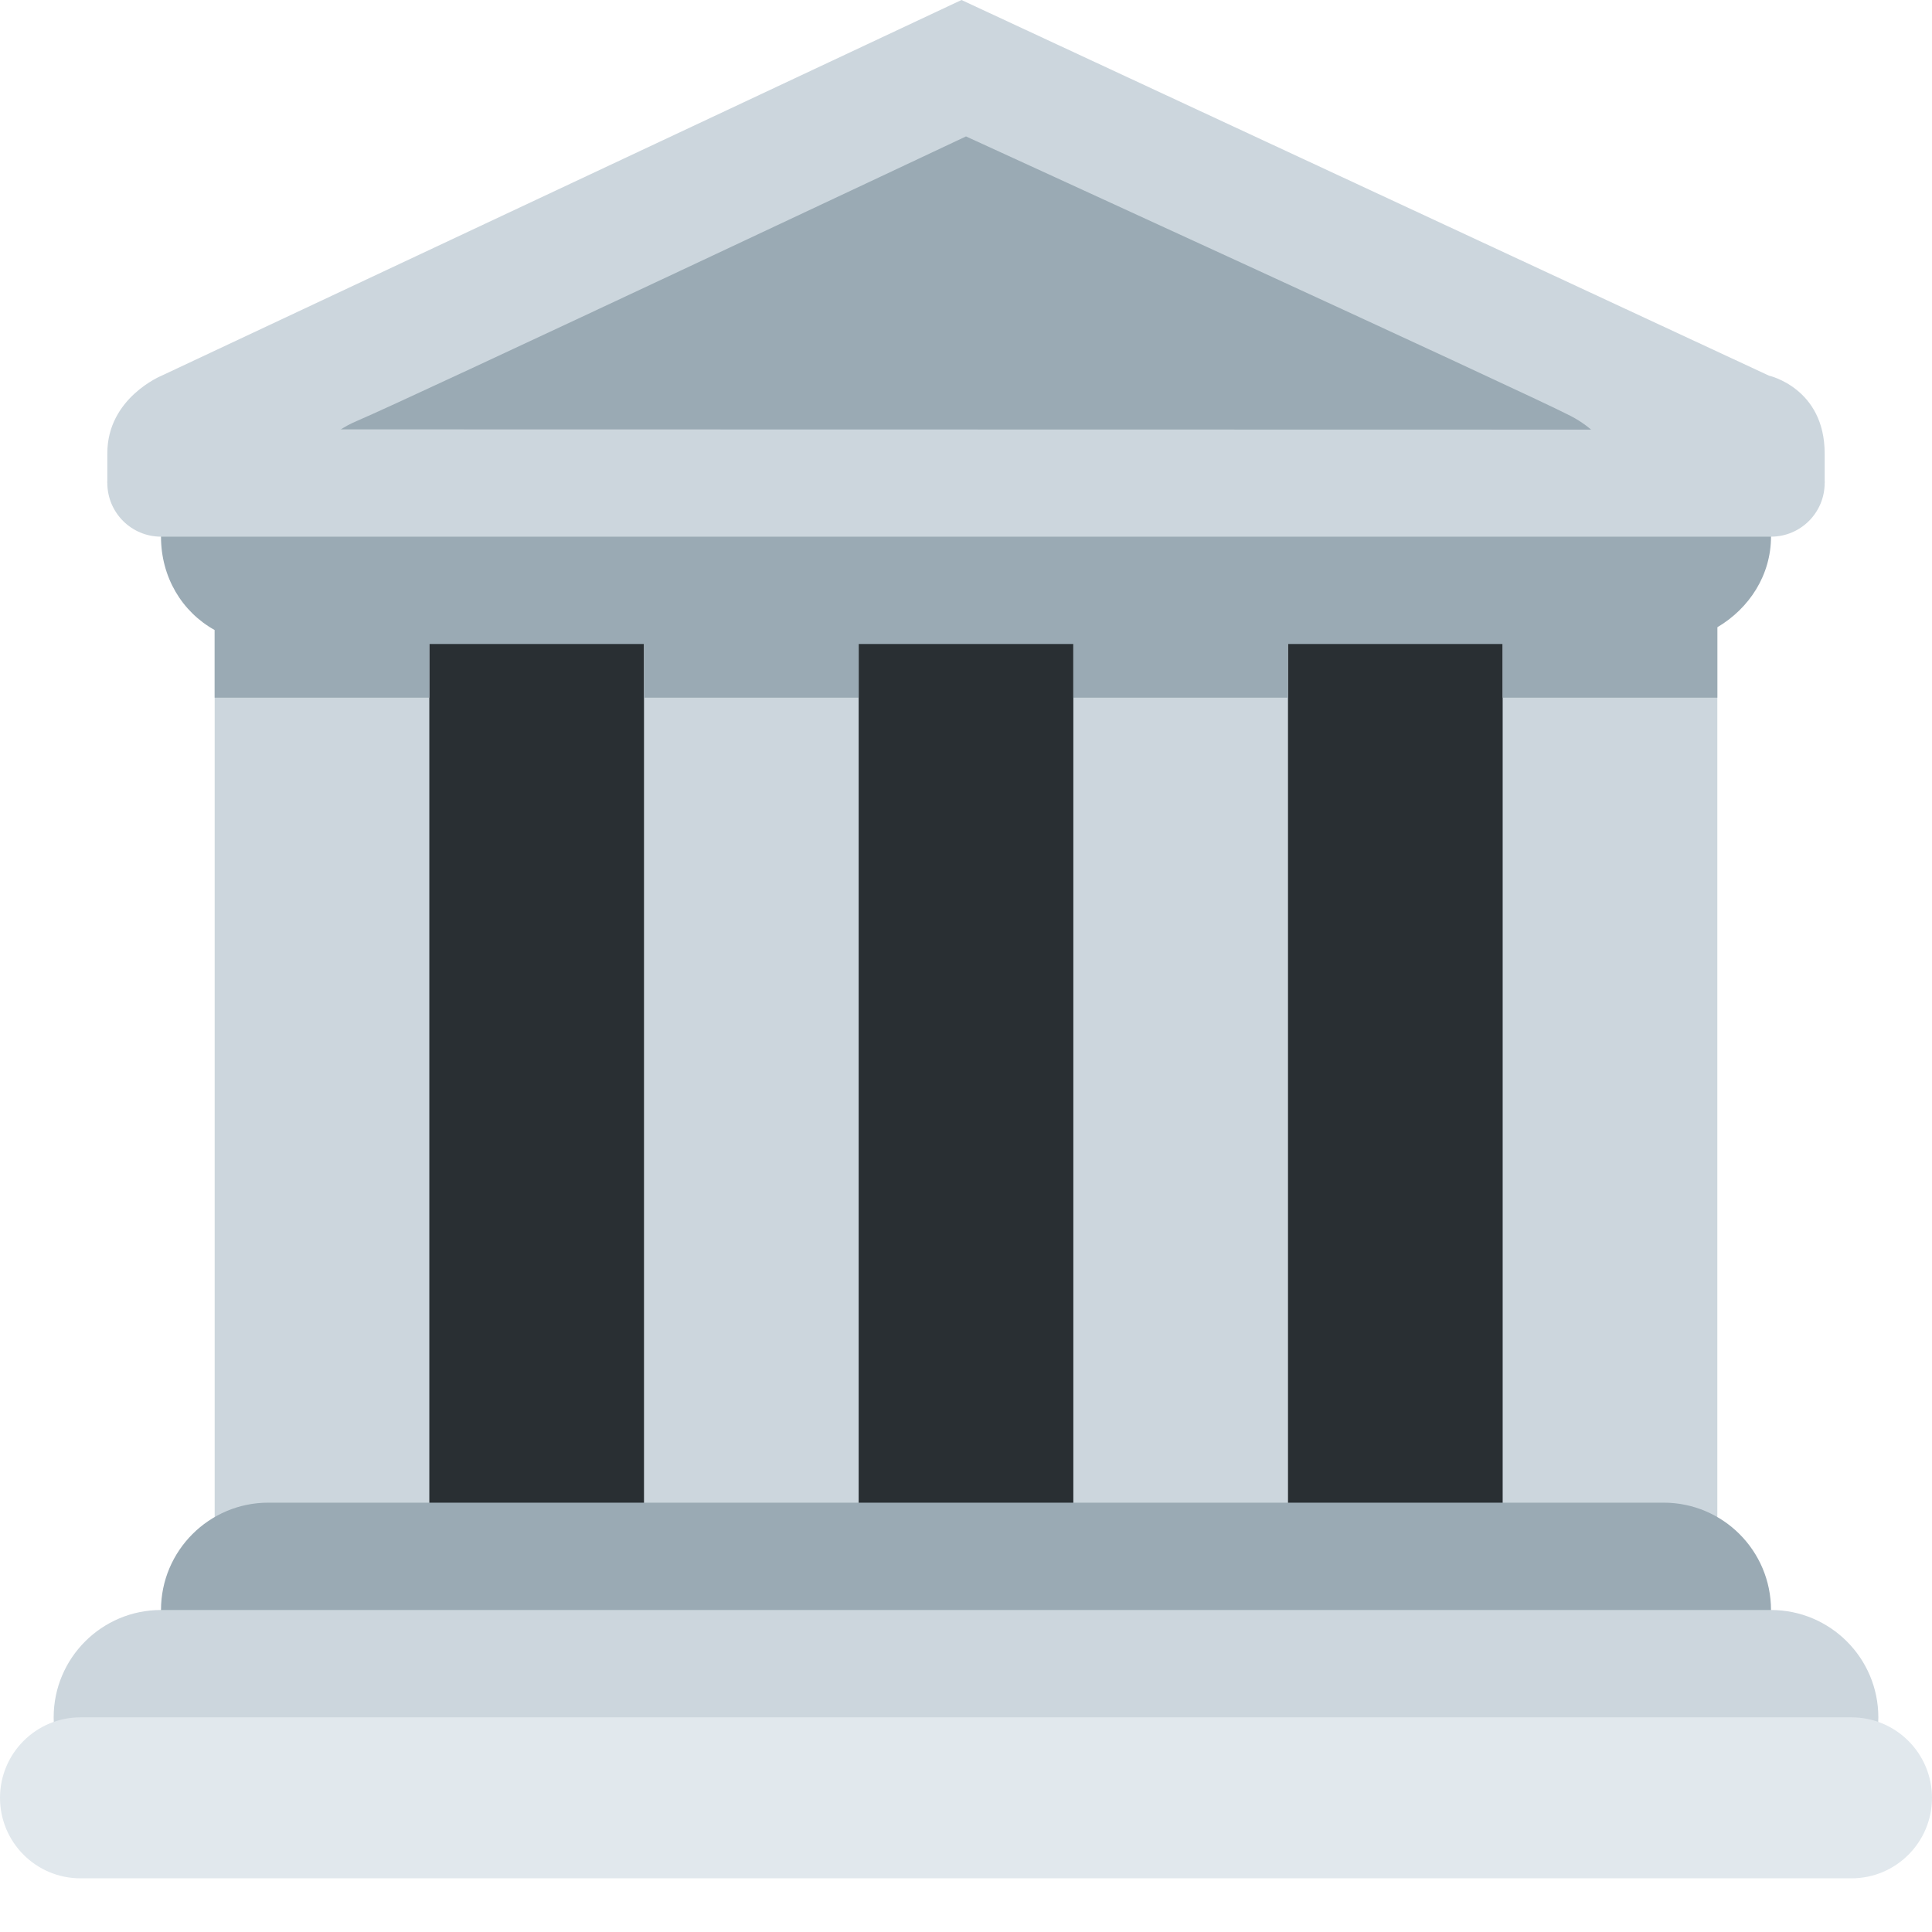
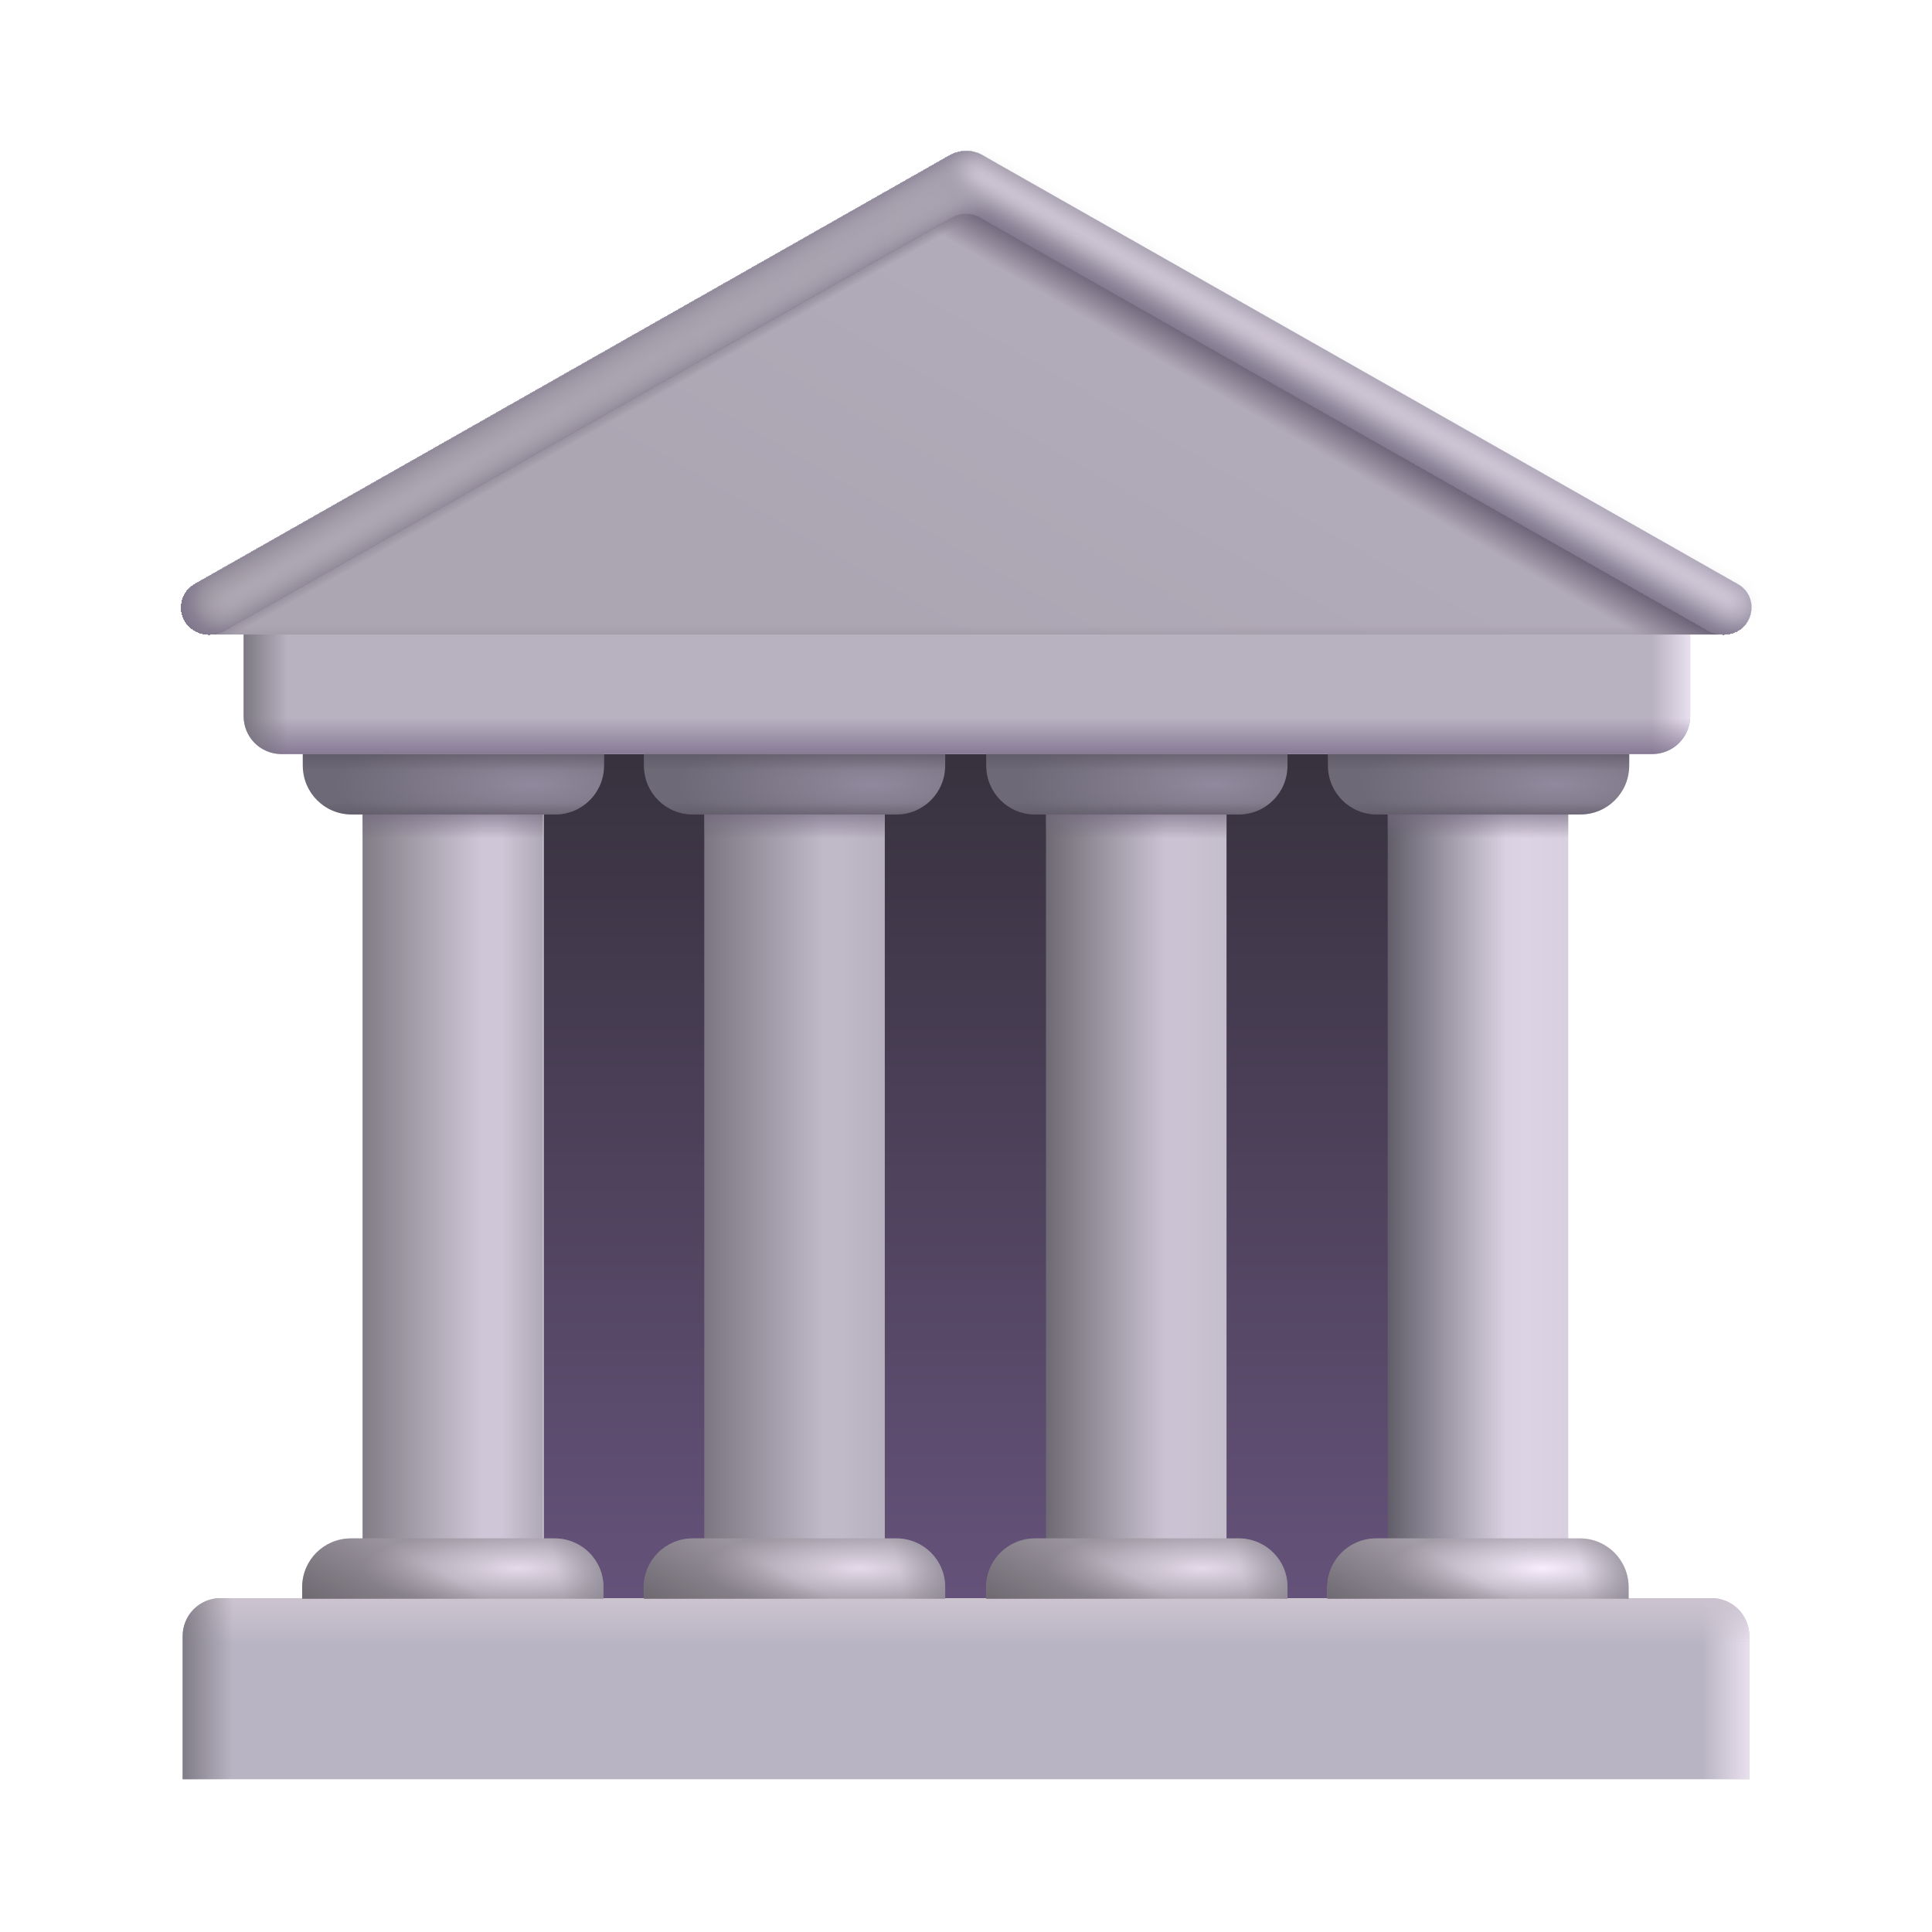
- <svg xmlns="http://www.w3.org/2000/svg" viewBox="0 0 36 36">
-   <path fill="#292F33" d="M7 11h22v18H7z" />
-   <path fill="#CCD6DD" d="M8 29c0 1.104-.597 2-1.333 2H5.333C4.597 31 4 30.104 4 29V11c0-1.104.597-2 1.333-2h1.333C7.403 9 8 9.896 8 11v18zm24 0c0 1.104-.597 2-1.333 2h-1.334C28.597 31 28 30.104 28 29V11c0-1.104.597-2 1.333-2h1.334C31.403 9 32 9.896 32 11v18zm-16 0c0 1.104-.597 2-1.333 2h-1.333C12.597 31 12 30.104 12 29V11c0-1.104.597-2 1.333-2h1.333C15.403 9 16 9.896 16 11v18zm8 0c0 1.104-.598 2-1.334 2h-1.332C20.598 31 20 30.104 20 29V11c0-1.104.598-2 1.334-2h1.332C23.402 9 24 9.896 24 11v18z" />
-   <path fill="#9AAAB4" d="M33 30c0 1.104-.896 2-2 2H5c-1.104 0-2-.896-2-2s.896-2 2-2h26c1.104 0 2 .896 2 2z" />
-   <path fill="#CCD6DD" d="M35 32c0 1.104-.896 2-2 2H3c-1.104 0-2-.896-2-2s.896-2 2-2h30c1.104 0 2 .896 2 2z" />
-   <path fill="#E1E8ED" d="M36 33.5c0 .828-.672 1.5-1.5 1.5h-33C.671 35 0 34.328 0 33.5S.671 32 1.5 32h33c.828 0 1.5.672 1.5 1.5z" />
-   <path fill="#9AAAB4" d="M33 10c0-1.104-.956-2-2.133-2H5c-1.179 0-2 .896-2 2 0 .751.386 1.398 1 1.74V13h4v-1h4v1h4v-1h4v1h4v-1h4v1h4v-1.312c.599-.354 1-.975 1-1.688z" />
-   <path fill="#CCD6DD" d="M2 8.444C2 7.413 3.012 7 3.012 7l14.904-7 15.047 7S34 7.231 34 8.45V9H2v-.556z" />
-   <path fill="#9AAAB4" d="M18 2.542S7.681 7.407 6.65 7.844C5.619 8.281 5.964 9 6.651 9h22.646c1.062 0 .812-.812-.031-1.25C28.422 7.312 18 2.542 18 2.542z" />
-   <path fill="#CCD6DD" d="M34 9c0 .552-.447 1-1 1H3c-.552 0-1-.448-1-1s.448-1 1-1l30 .006c.553 0 1 .442 1 .994z" />
+ <svg xmlns="http://www.w3.org/2000/svg" width="32" height="32" viewBox="0 0 32 32" fill="none">
+   <path d="M23.025 12.49H9.005V26.48H23.025V12.49Z" fill="url(#paint0_linear_18_5526)" />
+   <path d="M28.965 29.47H3.025V27.1C3.025 26.75 3.305 26.47 3.655 26.47H28.345C28.695 26.47 28.975 26.75 28.975 27.1V29.47H28.965Z" fill="#B9B4C3" />
+   <path d="M28.965 29.47H3.025V27.1C3.025 26.75 3.305 26.47 3.655 26.47H28.345C28.695 26.47 28.975 26.75 28.975 27.1V29.47H28.965Z" fill="url(#paint1_linear_18_5526)" />
+   <path d="M28.965 29.47H3.025V27.1C3.025 26.75 3.305 26.47 3.655 26.47H28.345C28.695 26.47 28.975 26.75 28.975 27.1V29.47H28.965Z" fill="url(#paint2_linear_18_5526)" />
+   <path d="M28.965 29.47H3.025V27.1C3.025 26.75 3.305 26.47 3.655 26.47H28.345C28.695 26.47 28.975 26.75 28.975 27.1V29.47H28.965Z" fill="url(#paint3_linear_18_5526)" />
+   <path d="M4.045 10.49H27.995V11.86C27.995 12.21 27.715 12.49 27.365 12.49H4.665C4.315 12.49 4.035 12.21 4.035 11.86V10.49H4.045Z" fill="#B8B1C0" />
+   <path d="M4.045 10.49H27.995V11.86C27.995 12.21 27.715 12.49 27.365 12.49H4.665C4.315 12.49 4.035 12.21 4.035 11.86V10.49H4.045Z" fill="url(#paint4_linear_18_5526)" />
+   <path d="M4.045 10.49H27.995V11.86C27.995 12.21 27.715 12.49 27.365 12.49H4.665C4.315 12.49 4.035 12.21 4.035 11.86V10.49H4.045Z" fill="url(#paint5_linear_18_5526)" />
+   <path d="M4.045 10.49H27.995V11.86C27.995 12.21 27.715 12.49 27.365 12.49H4.665C4.315 12.49 4.035 12.21 4.035 11.86V10.49H4.045Z" fill="url(#paint6_linear_18_5526)" />
+   <path d="M8.995 13.46H6.005V25.56H8.995V13.46Z" fill="url(#paint7_linear_18_5526)" />
+   <path d="M8.995 13.46H6.005V25.56H8.995V13.46Z" fill="url(#paint8_linear_18_5526)" />
+   <path d="M14.655 13.46H11.665V25.56H14.655V13.46Z" fill="url(#paint9_linear_18_5526)" />
+   <path d="M14.655 13.46H11.665V25.56H14.655V13.46Z" fill="url(#paint10_linear_18_5526)" />
+   <path d="M20.315 13.46H17.325V25.56H20.315V13.46Z" fill="url(#paint11_linear_18_5526)" />
+   <path d="M20.315 13.46H17.325V25.56H20.315V13.46Z" fill="url(#paint12_linear_18_5526)" />
+   <path d="M25.975 13.46H22.985V25.56H25.975V13.46Z" fill="url(#paint13_linear_18_5526)" />
+   <path d="M25.975 13.46H22.985V25.56H25.975V13.46Z" fill="url(#paint14_linear_18_5526)" />
+   <path d="M15.326 3.01L3.366 9.75C3.006 9.95 3.146 10.51 3.566 10.51H28.446C28.866 10.51 29.006 9.96 28.646 9.75L16.686 3.01C16.266 2.77 15.746 2.77 15.326 3.01Z" fill="url(#paint15_linear_18_5526)" />
+   <path d="M15.326 3.01L3.366 9.75C3.006 9.95 3.146 10.51 3.566 10.51H28.446C28.866 10.51 29.006 9.96 28.646 9.75L16.686 3.01C16.266 2.77 15.746 2.77 15.326 3.01Z" fill="url(#paint16_linear_18_5526)" />
+   <path d="M15.326 3.01L3.366 9.75C3.006 9.95 3.146 10.51 3.566 10.51H28.446C28.866 10.51 29.006 9.96 28.646 9.75L16.686 3.01C16.266 2.77 15.746 2.77 15.326 3.01Z" fill="url(#paint17_linear_18_5526)" />
+   <path d="M15.326 3.01L3.366 9.75C3.006 9.95 3.146 10.51 3.566 10.51H28.446C28.866 10.51 29.006 9.96 28.646 9.75L16.686 3.01C16.266 2.77 15.746 2.77 15.326 3.01Z" fill="url(#paint18_linear_18_5526)" />
+   <path d="M10.005 12.49H5.015V12.68C5.015 13.13 5.375 13.49 5.825 13.49H9.195C9.645 13.49 10.005 13.13 10.005 12.68V12.49Z" fill="url(#paint19_radial_18_5526)" />
+   <path d="M10.005 12.49H5.015V12.68C5.015 13.13 5.375 13.49 5.825 13.49H9.195C9.645 13.49 10.005 13.13 10.005 12.68V12.49Z" fill="url(#paint20_linear_18_5526)" />
+   <path d="M10.005 12.49H5.015V12.68C5.015 13.13 5.375 13.49 5.825 13.49H9.195C9.645 13.49 10.005 13.13 10.005 12.68V12.49Z" fill="url(#paint21_linear_18_5526)" />
+   <path d="M15.655 12.49H10.665V12.68C10.665 13.13 11.025 13.49 11.475 13.49H14.845C15.295 13.49 15.655 13.13 15.655 12.68V12.49Z" fill="url(#paint22_radial_18_5526)" />
+   <path d="M15.655 12.49H10.665V12.68C10.665 13.13 11.025 13.49 11.475 13.49H14.845C15.295 13.49 15.655 13.13 15.655 12.68V12.49Z" fill="url(#paint23_linear_18_5526)" />
+   <path d="M15.655 12.49H10.665V12.68C10.665 13.13 11.025 13.49 11.475 13.49H14.845C15.295 13.49 15.655 13.13 15.655 12.68V12.49Z" fill="url(#paint24_linear_18_5526)" />
+   <path d="M21.325 12.49H16.335V12.68C16.335 13.13 16.695 13.49 17.145 13.49H20.515C20.965 13.49 21.325 13.13 21.325 12.68V12.49Z" fill="url(#paint25_radial_18_5526)" />
+   <path d="M21.325 12.49H16.335V12.68C16.335 13.13 16.695 13.49 17.145 13.49H20.515C20.965 13.49 21.325 13.13 21.325 12.68V12.49Z" fill="url(#paint26_linear_18_5526)" />
+   <path d="M21.325 12.49H16.335V12.68C16.335 13.13 16.695 13.49 17.145 13.49H20.515C20.965 13.49 21.325 13.13 21.325 12.68V12.49Z" fill="url(#paint27_linear_18_5526)" />
+   <path d="M26.985 12.49H21.995V12.68C21.995 13.13 22.355 13.49 22.805 13.49H26.175C26.625 13.49 26.985 13.13 26.985 12.68V12.49Z" fill="url(#paint28_radial_18_5526)" />
+   <path d="M26.985 12.49H21.995V12.68C21.995 13.13 22.355 13.49 22.805 13.49H26.175C26.625 13.49 26.985 13.13 26.985 12.68V12.49Z" fill="url(#paint29_linear_18_5526)" />
+   <path d="M26.985 12.49H21.995V12.68C21.995 13.13 22.355 13.49 22.805 13.49H26.175C26.625 13.49 26.985 13.13 26.985 12.68V12.49Z" fill="url(#paint30_linear_18_5526)" />
+   <path d="M21.985 26.48H26.975V26.29C26.975 25.84 26.615 25.48 26.165 25.48H22.795C22.345 25.48 21.985 25.84 21.985 26.29V26.48Z" fill="url(#paint31_radial_18_5526)" />
+   <path d="M21.985 26.48H26.975V26.29C26.975 25.84 26.615 25.48 26.165 25.48H22.795C22.345 25.48 21.985 25.84 21.985 26.29V26.48Z" fill="url(#paint32_linear_18_5526)" />
+   <path d="M21.985 26.48H26.975V26.29C26.975 25.84 26.615 25.48 26.165 25.48H22.795C22.345 25.48 21.985 25.84 21.985 26.29V26.48Z" fill="url(#paint33_linear_18_5526)" />
+   <path d="M16.335 26.48H21.325V26.29C21.325 25.84 20.965 25.48 20.515 25.48H17.145C16.695 25.48 16.335 25.84 16.335 26.29V26.48Z" fill="url(#paint34_radial_18_5526)" />
+   <path d="M16.335 26.48H21.325V26.29C21.325 25.84 20.965 25.48 20.515 25.48H17.145C16.695 25.48 16.335 25.84 16.335 26.29V26.48Z" fill="url(#paint35_linear_18_5526)" />
+   <path d="M16.335 26.48H21.325V26.29C21.325 25.84 20.965 25.48 20.515 25.48H17.145C16.695 25.48 16.335 25.84 16.335 26.29V26.48Z" fill="url(#paint36_linear_18_5526)" />
+   <path d="M10.665 26.48H15.655V26.29C15.655 25.84 15.295 25.48 14.845 25.48H11.475C11.025 25.48 10.665 25.84 10.665 26.29V26.48Z" fill="url(#paint37_radial_18_5526)" />
+   <path d="M10.665 26.48H15.655V26.29C15.655 25.84 15.295 25.48 14.845 25.48H11.475C11.025 25.48 10.665 25.84 10.665 26.29V26.48Z" fill="url(#paint38_linear_18_5526)" />
+   <path d="M10.665 26.48H15.655V26.29C15.655 25.84 15.295 25.48 14.845 25.48H11.475C11.025 25.48 10.665 25.84 10.665 26.29V26.48Z" fill="url(#paint39_linear_18_5526)" />
+   <path d="M5.005 26.48H9.995V26.29C9.995 25.84 9.635 25.48 9.185 25.48H5.815C5.365 25.48 5.005 25.84 5.005 26.29V26.48Z" fill="url(#paint40_radial_18_5526)" />
+   <path d="M5.005 26.48H9.995V26.29C9.995 25.84 9.635 25.48 9.185 25.48H5.815C5.365 25.48 5.005 25.84 5.005 26.29V26.48Z" fill="url(#paint41_linear_18_5526)" />
+   <path d="M5.005 26.48H9.995V26.29C9.995 25.84 9.635 25.48 9.185 25.48H5.815C5.365 25.48 5.005 25.84 5.005 26.29V26.48Z" fill="url(#paint42_linear_18_5526)" />
+   <g filter="url(#filter0_i_18_5526)">
+     <path d="M28.775 9.67L16.255 2.56C16.175 2.52 16.095 2.5 16.005 2.5C15.925 2.5 15.835 2.52 15.755 2.56L3.235 9.67C3.015 9.8 2.935 10.07 3.065 10.29C3.155 10.43 3.305 10.51 3.465 10.51C3.545 10.51 3.625 10.49 3.705 10.45L15.775 3.6C15.915 3.52 16.095 3.52 16.235 3.6L28.305 10.45C28.375 10.49 28.465 10.51 28.545 10.51C28.705 10.51 28.865 10.43 28.945 10.29C29.075 10.07 29.005 9.79 28.775 9.67Z" fill="url(#paint43_linear_18_5526)" />
+   </g>
+   <g filter="url(#filter1_f_18_5526)">
+     <path d="M16.103 2.83L28.729 9.984" stroke="#DAD0DF" stroke-width="0.3" stroke-linecap="round" />
+   </g>
+   <g filter="url(#filter2_f_18_5526)">
+     <path d="M3.682 10L15.557 3.25" stroke="url(#paint44_linear_18_5526)" stroke-width="0.3" stroke-linecap="round" />
+   </g>
+   <defs>
+     <filter id="filter0_i_18_5526" x="3.002" y="2.4" width="26.207" height="8.11" filterUnits="userSpaceOnUse" color-interpolation-filters="sRGB">
+       <feFlood flood-opacity="0" result="BackgroundImageFix" />
+       <feBlend mode="normal" in="SourceGraphic" in2="BackgroundImageFix" result="shape" />
+       <feColorMatrix in="SourceAlpha" type="matrix" values="0 0 0 0 0 0 0 0 0 0 0 0 0 0 0 0 0 0 127 0" result="hardAlpha" />
+       <feOffset dx="0.2" dy="-0.1" />
+       <feGaussianBlur stdDeviation="0.15" />
+       <feComposite in2="hardAlpha" operator="arithmetic" k2="-1" k3="1" />
+       <feColorMatrix type="matrix" values="0 0 0 0 0.498 0 0 0 0 0.463 0 0 0 0 0.549 0 0 0 1 0" />
+       <feBlend mode="normal" in2="shape" result="effect1_innerShadow_18_5526" />
+     </filter>
+     <filter id="filter1_f_18_5526" x="15.653" y="2.38" width="13.526" height="8.055" filterUnits="userSpaceOnUse" color-interpolation-filters="sRGB">
+       <feFlood flood-opacity="0" result="BackgroundImageFix" />
+       <feBlend mode="normal" in="SourceGraphic" in2="BackgroundImageFix" result="shape" />
+       <feGaussianBlur stdDeviation="0.15" result="effect1_foregroundBlur_18_5526" />
+     </filter>
+     <filter id="filter2_f_18_5526" x="3.232" y="2.8" width="12.775" height="7.65" filterUnits="userSpaceOnUse" color-interpolation-filters="sRGB">
+       <feFlood flood-opacity="0" result="BackgroundImageFix" />
+       <feBlend mode="normal" in="SourceGraphic" in2="BackgroundImageFix" result="shape" />
+       <feGaussianBlur stdDeviation="0.15" result="effect1_foregroundBlur_18_5526" />
+     </filter>
+     <linearGradient id="paint0_linear_18_5526" x1="16.503" y1="11.686" x2="16.503" y2="26.48" gradientUnits="userSpaceOnUse">
+       <stop stop-color="#35303B" />
+       <stop offset="1" stop-color="#65527A" />
+     </linearGradient>
+     <linearGradient id="paint1_linear_18_5526" x1="29.297" y1="28.404" x2="28.197" y2="28.404" gradientUnits="userSpaceOnUse">
+       <stop stop-color="#FCF2FF" />
+       <stop offset="1" stop-color="#FCF2FF" stop-opacity="0" />
+     </linearGradient>
+     <linearGradient id="paint2_linear_18_5526" x1="16" y1="26.47" x2="16" y2="27.241" gradientUnits="userSpaceOnUse">
+       <stop stop-color="#CCC4D0" />
+       <stop offset="1" stop-color="#CCC4D0" stop-opacity="0" />
+     </linearGradient>
+     <linearGradient id="paint3_linear_18_5526" x1="2.93" y1="29.47" x2="3.856" y2="29.47" gradientUnits="userSpaceOnUse">
+       <stop stop-color="#7A7680" />
+       <stop offset="1" stop-color="#7A7680" stop-opacity="0" />
+     </linearGradient>
+     <linearGradient id="paint4_linear_18_5526" x1="27.995" y1="12.49" x2="27.358" y2="12.49" gradientUnits="userSpaceOnUse">
+       <stop stop-color="#E8DFEF" />
+       <stop offset="1" stop-color="#E8DFEF" stop-opacity="0" />
+     </linearGradient>
+     <linearGradient id="paint5_linear_18_5526" x1="16.015" y1="12.733" x2="16.015" y2="11.898" gradientUnits="userSpaceOnUse">
+       <stop stop-color="#726483" />
+       <stop offset="1" stop-color="#726483" stop-opacity="0" />
+     </linearGradient>
+     <linearGradient id="paint6_linear_18_5526" x1="3.886" y1="12.49" x2="4.761" y2="12.49" gradientUnits="userSpaceOnUse">
+       <stop stop-color="#706D76" />
+       <stop offset="1" stop-color="#706D76" stop-opacity="0" />
+     </linearGradient>
+     <linearGradient id="paint7_linear_18_5526" x1="6.006" y1="19.511" x2="9.432" y2="19.511" gradientUnits="userSpaceOnUse">
+       <stop stop-color="#817C86" />
+       <stop offset="0.573" stop-color="#CFC7D7" />
+       <stop offset="0.672" stop-color="#CFC7D7" />
+       <stop offset="1" stop-color="#9A94A1" />
+     </linearGradient>
+     <linearGradient id="paint8_linear_18_5526" x1="7.5" y1="13.219" x2="7.5" y2="13.891" gradientUnits="userSpaceOnUse">
+       <stop stop-color="#71677D" />
+       <stop offset="1" stop-color="#71677D" stop-opacity="0" />
+     </linearGradient>
+     <linearGradient id="paint9_linear_18_5526" x1="11.666" y1="19.511" x2="15.092" y2="19.511" gradientUnits="userSpaceOnUse">
+       <stop stop-color="#7B7681" />
+       <stop offset="0.573" stop-color="#BFB9C8" />
+       <stop offset="0.672" stop-color="#BFB9C8" />
+       <stop offset="1" stop-color="#B2ABB8" />
+     </linearGradient>
+     <linearGradient id="paint10_linear_18_5526" x1="13.16" y1="13.219" x2="13.16" y2="13.891" gradientUnits="userSpaceOnUse">
+       <stop stop-color="#71677D" />
+       <stop offset="1" stop-color="#71677D" stop-opacity="0" />
+     </linearGradient>
+     <linearGradient id="paint11_linear_18_5526" x1="17.326" y1="19.511" x2="20.752" y2="19.511" gradientUnits="userSpaceOnUse">
+       <stop stop-color="#6E6A73" />
+       <stop offset="0.573" stop-color="#CBC3D3" />
+       <stop offset="0.672" stop-color="#CBC3D3" />
+       <stop offset="1" stop-color="#BFB9C5" />
+     </linearGradient>
+     <linearGradient id="paint12_linear_18_5526" x1="18.82" y1="13.219" x2="18.82" y2="13.891" gradientUnits="userSpaceOnUse">
+       <stop stop-color="#71677D" />
+       <stop offset="1" stop-color="#71677D" stop-opacity="0" />
+     </linearGradient>
+     <linearGradient id="paint13_linear_18_5526" x1="22.986" y1="19.511" x2="26.412" y2="19.511" gradientUnits="userSpaceOnUse">
+       <stop stop-color="#615E6A" />
+       <stop offset="0.573" stop-color="#DAD2E2" />
+       <stop offset="0.672" stop-color="#DCD4E4" />
+       <stop offset="1" stop-color="#D5CDDC" />
+     </linearGradient>
+     <linearGradient id="paint14_linear_18_5526" x1="24.48" y1="13.219" x2="24.48" y2="13.891" gradientUnits="userSpaceOnUse">
+       <stop stop-color="#71677D" />
+       <stop offset="1" stop-color="#71677D" stop-opacity="0" />
+     </linearGradient>
+     <linearGradient id="paint15_linear_18_5526" x1="19.871" y1="4.385" x2="16.006" y2="11.072" gradientUnits="userSpaceOnUse">
+       <stop stop-color="#B3ACBB" />
+       <stop offset="1" stop-color="#ACA5B2" />
+     </linearGradient>
+     <linearGradient id="paint16_linear_18_5526" x1="20.449" y1="5.854" x2="20.09" y2="6.479" gradientUnits="userSpaceOnUse">
+       <stop stop-color="#645A6F" />
+       <stop offset="1" stop-color="#645A6F" stop-opacity="0" />
+     </linearGradient>
+     <linearGradient id="paint17_linear_18_5526" x1="16.006" y1="11.063" x2="16.006" y2="10.362" gradientUnits="userSpaceOnUse">
+       <stop stop-color="#878190" />
+       <stop offset="1" stop-color="#878190" stop-opacity="0" />
+     </linearGradient>
+     <linearGradient id="paint18_linear_18_5526" x1="11.87" y1="5.531" x2="12.073" y2="5.891" gradientUnits="userSpaceOnUse">
+       <stop offset="0.345" stop-color="#857F8E" />
+       <stop offset="1" stop-color="#857F8E" stop-opacity="0" />
+     </linearGradient>
+     <radialGradient id="paint19_radial_18_5526" cx="0" cy="0" r="1" gradientUnits="userSpaceOnUse" gradientTransform="translate(8.79659 12.9931) rotate(180) scale(3.24521 0.936996)">
+       <stop stop-color="#91899D" />
+       <stop offset="1" stop-color="#6D6976" />
+     </radialGradient>
+     <linearGradient id="paint20_linear_18_5526" x1="7.51" y1="12.18" x2="7.51" y2="12.761" gradientUnits="userSpaceOnUse">
+       <stop stop-color="#564F5E" />
+       <stop offset="1" stop-color="#564F5E" stop-opacity="0" />
+     </linearGradient>
+     <linearGradient id="paint21_linear_18_5526" x1="7.51" y1="13.771" x2="7.51" y2="13.298" gradientUnits="userSpaceOnUse">
+       <stop stop-color="#564F5E" />
+       <stop offset="1" stop-color="#564F5E" stop-opacity="0" />
+     </linearGradient>
+     <radialGradient id="paint22_radial_18_5526" cx="0" cy="0" r="1" gradientUnits="userSpaceOnUse" gradientTransform="translate(14.4466 12.9931) rotate(180) scale(3.2452 0.936996)">
+       <stop stop-color="#91899D" />
+       <stop offset="1" stop-color="#6D6976" />
+     </radialGradient>
+     <linearGradient id="paint23_linear_18_5526" x1="13.16" y1="12.18" x2="13.16" y2="12.761" gradientUnits="userSpaceOnUse">
+       <stop stop-color="#564F5E" />
+       <stop offset="1" stop-color="#564F5E" stop-opacity="0" />
+     </linearGradient>
+     <linearGradient id="paint24_linear_18_5526" x1="13.16" y1="13.771" x2="13.16" y2="13.298" gradientUnits="userSpaceOnUse">
+       <stop stop-color="#564F5E" />
+       <stop offset="1" stop-color="#564F5E" stop-opacity="0" />
+     </linearGradient>
+     <radialGradient id="paint25_radial_18_5526" cx="0" cy="0" r="1" gradientUnits="userSpaceOnUse" gradientTransform="translate(20.1166 12.9931) rotate(180) scale(3.2452 0.936996)">
+       <stop stop-color="#91899D" />
+       <stop offset="1" stop-color="#6D6976" />
+     </radialGradient>
+     <linearGradient id="paint26_linear_18_5526" x1="18.83" y1="12.18" x2="18.83" y2="12.761" gradientUnits="userSpaceOnUse">
+       <stop stop-color="#564F5E" />
+       <stop offset="1" stop-color="#564F5E" stop-opacity="0" />
+     </linearGradient>
+     <linearGradient id="paint27_linear_18_5526" x1="18.83" y1="13.771" x2="18.83" y2="13.298" gradientUnits="userSpaceOnUse">
+       <stop stop-color="#564F5E" />
+       <stop offset="1" stop-color="#564F5E" stop-opacity="0" />
+     </linearGradient>
+     <radialGradient id="paint28_radial_18_5526" cx="0" cy="0" r="1" gradientUnits="userSpaceOnUse" gradientTransform="translate(25.7766 12.9931) rotate(180) scale(3.2452 0.936996)">
+       <stop stop-color="#91899D" />
+       <stop offset="1" stop-color="#6D6976" />
+     </radialGradient>
+     <linearGradient id="paint29_linear_18_5526" x1="24.49" y1="12.18" x2="24.49" y2="12.761" gradientUnits="userSpaceOnUse">
+       <stop stop-color="#564F5E" />
+       <stop offset="1" stop-color="#564F5E" stop-opacity="0" />
+     </linearGradient>
+     <linearGradient id="paint30_linear_18_5526" x1="24.49" y1="13.771" x2="24.49" y2="13.298" gradientUnits="userSpaceOnUse">
+       <stop stop-color="#564F5E" />
+       <stop offset="1" stop-color="#564F5E" stop-opacity="0" />
+     </linearGradient>
+     <radialGradient id="paint31_radial_18_5526" cx="0" cy="0" r="1" gradientUnits="userSpaceOnUse" gradientTransform="translate(25.5613 25.9761) rotate(180) scale(2.58035 0.668458)">
+       <stop stop-color="#F7EDFD" />
+       <stop offset="1" stop-color="#A29CA7" />
+     </radialGradient>
+     <linearGradient id="paint32_linear_18_5526" x1="22.96" y1="27.351" x2="23.819" y2="25.778" gradientUnits="userSpaceOnUse">
+       <stop stop-color="#656067" />
+       <stop offset="1" stop-color="#656067" stop-opacity="0" />
+     </linearGradient>
+     <linearGradient id="paint33_linear_18_5526" x1="27.631" y1="26.156" x2="26.319" y2="26.48" gradientUnits="userSpaceOnUse">
+       <stop stop-color="#807C87" />
+       <stop offset="1" stop-color="#807C87" stop-opacity="0" />
+     </linearGradient>
+     <radialGradient id="paint34_radial_18_5526" cx="0" cy="0" r="1" gradientUnits="userSpaceOnUse" gradientTransform="translate(19.9114 25.9761) rotate(180) scale(2.58035 0.668458)">
+       <stop stop-color="#E4DAEA" />
+       <stop offset="1" stop-color="#9A949E" />
+     </radialGradient>
+     <linearGradient id="paint35_linear_18_5526" x1="17.311" y1="27.351" x2="18.169" y2="25.778" gradientUnits="userSpaceOnUse">
+       <stop stop-color="#656067" />
+       <stop offset="1" stop-color="#656067" stop-opacity="0" />
+     </linearGradient>
+     <linearGradient id="paint36_linear_18_5526" x1="21.981" y1="26.156" x2="20.669" y2="26.48" gradientUnits="userSpaceOnUse">
+       <stop stop-color="#807C87" />
+       <stop offset="1" stop-color="#807C87" stop-opacity="0" />
+     </linearGradient>
+     <radialGradient id="paint37_radial_18_5526" cx="0" cy="0" r="1" gradientUnits="userSpaceOnUse" gradientTransform="translate(14.2413 25.9761) rotate(180) scale(2.58035 0.668458)">
+       <stop stop-color="#E4DAEA" />
+       <stop offset="1" stop-color="#9A949E" />
+     </radialGradient>
+     <linearGradient id="paint38_linear_18_5526" x1="11.641" y1="27.351" x2="12.499" y2="25.778" gradientUnits="userSpaceOnUse">
+       <stop stop-color="#656067" />
+       <stop offset="1" stop-color="#656067" stop-opacity="0" />
+     </linearGradient>
+     <linearGradient id="paint39_linear_18_5526" x1="16.311" y1="26.156" x2="14.999" y2="26.48" gradientUnits="userSpaceOnUse">
+       <stop stop-color="#807C87" />
+       <stop offset="1" stop-color="#807C87" stop-opacity="0" />
+     </linearGradient>
+     <radialGradient id="paint40_radial_18_5526" cx="0" cy="0" r="1" gradientUnits="userSpaceOnUse" gradientTransform="translate(8.58132 25.9761) rotate(180) scale(2.58035 0.668458)">
+       <stop stop-color="#E4DAEA" />
+       <stop offset="1" stop-color="#9A949E" />
+     </radialGradient>
+     <linearGradient id="paint41_linear_18_5526" x1="5.981" y1="27.351" x2="6.839" y2="25.778" gradientUnits="userSpaceOnUse">
+       <stop stop-color="#656067" />
+       <stop offset="1" stop-color="#656067" stop-opacity="0" />
+     </linearGradient>
+     <linearGradient id="paint42_linear_18_5526" x1="10.651" y1="26.156" x2="9.339" y2="26.48" gradientUnits="userSpaceOnUse">
+       <stop stop-color="#807C87" />
+       <stop offset="1" stop-color="#807C87" stop-opacity="0" />
+     </linearGradient>
+     <linearGradient id="paint43_linear_18_5526" x1="26.381" y1="8.533" x2="4.551" y2="8.533" gradientUnits="userSpaceOnUse">
+       <stop stop-color="#ADA7B8" />
+       <stop offset="1" stop-color="#9F99A4" />
+     </linearGradient>
+     <linearGradient id="paint44_linear_18_5526" x1="5.339" y1="9.156" x2="19.182" y2="0.844" gradientUnits="userSpaceOnUse">
+       <stop stop-color="#B3ADBA" />
+       <stop offset="1" stop-color="#B3ADBA" stop-opacity="0" />
+     </linearGradient>
+   </defs>
</svg>
